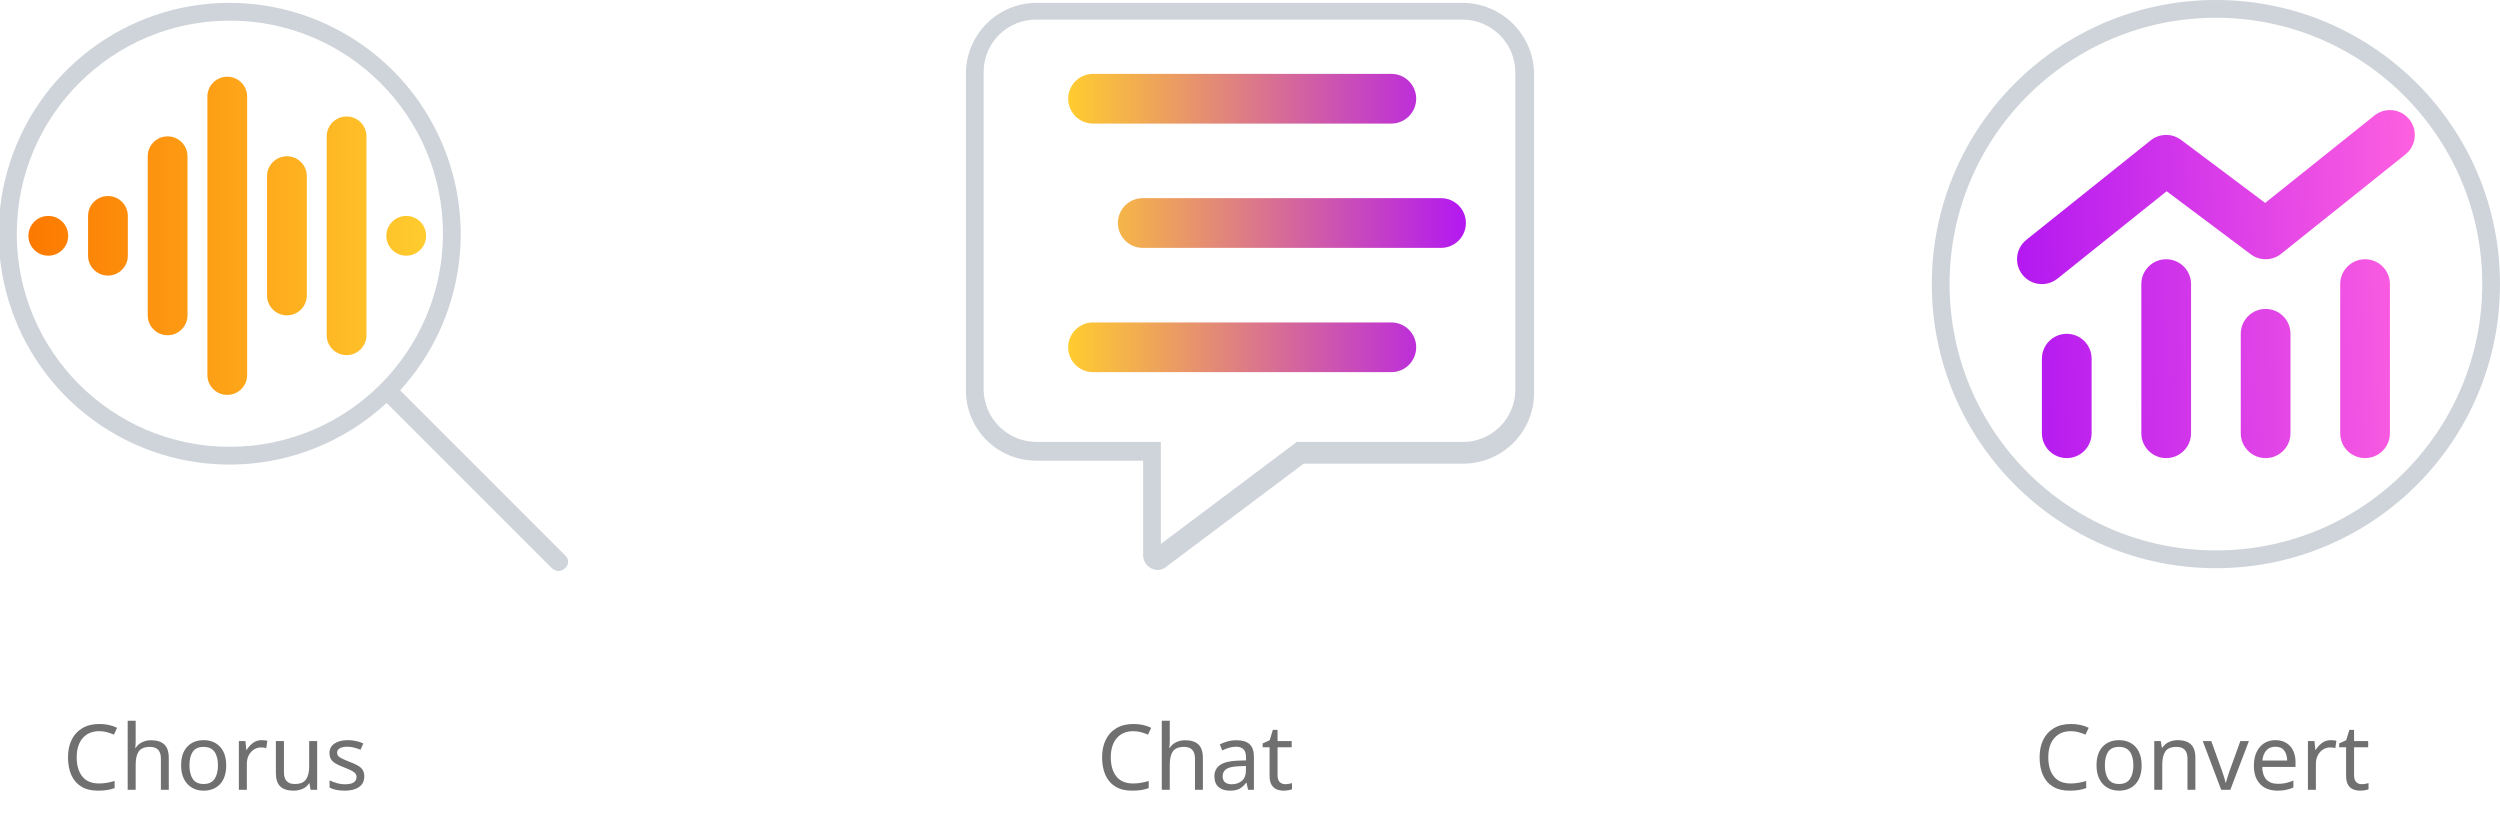
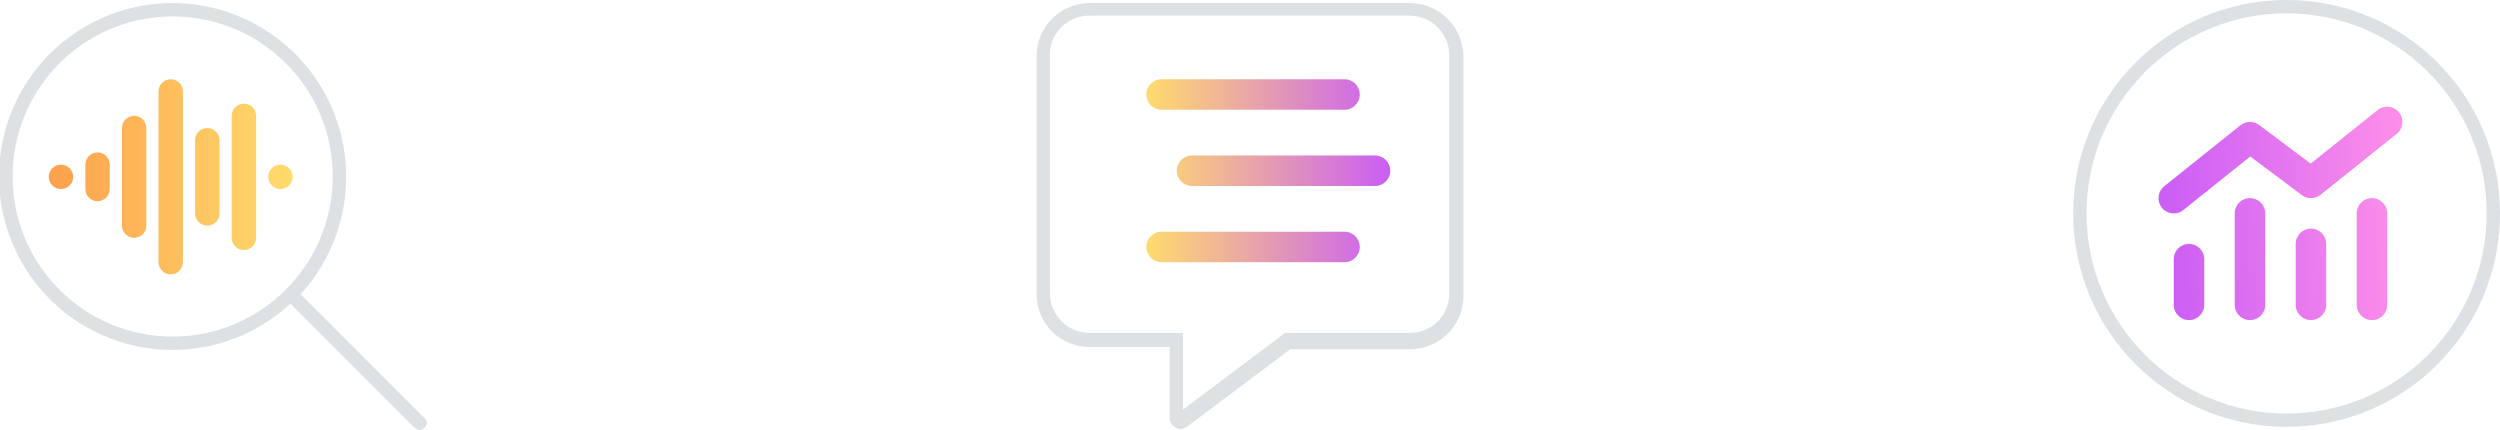
- <svg xmlns="http://www.w3.org/2000/svg" width="440" height="143" viewBox="0 0 440 143">
+ <svg xmlns="http://www.w3.org/2000/svg" width="410" height="70.513" viewBox="0 0 410 70.513">
  <defs>
    <linearGradient id="linear-gradient" y1="0.5" x2="1" y2="0.5" gradientUnits="objectBoundingBox">
      <stop offset="0" stop-color="#fc7900" />
      <stop offset="1" stop-color="#ffcc2f" />
    </linearGradient>
    <linearGradient id="linear-gradient-2" y1="0.5" x2="1" y2="0.5" gradientUnits="objectBoundingBox">
      <stop offset="0" />
      <stop offset="0" stop-color="#090909" />
      <stop offset="0" stop-color="#ffcc2f" />
      <stop offset="1" stop-color="#b318f1" />
    </linearGradient>
    <linearGradient id="linear-gradient-3" y1="0.537" x2="1.031" y2="0.5" gradientUnits="objectBoundingBox">
      <stop offset="0" stop-color="#b318f1" />
      <stop offset="1" stop-color="#ff61df" />
    </linearGradient>
  </defs>
-   <g id="Group_6628" data-name="Group 6628" transform="translate(-740 -342)">
-     <g id="Group_6627" data-name="Group 6627">
-       <g id="Group_6626" data-name="Group 6626" transform="translate(19322 19221.502)">
-         <path id="waveform-lines-solid" d="M38.5,3.5a3.5,3.5,0,0,0-7,0v49a3.5,3.5,0,0,0,7,0Zm21,7a3.5,3.5,0,0,0-7,0v35a3.5,3.5,0,0,0,7,0ZM28,14a3.5,3.5,0,0,0-7,0V42a3.5,3.5,0,0,0,7,0Zm21,3.5a3.5,3.5,0,0,0-7,0v21a3.5,3.5,0,0,0,7,0Zm-31.5,7a3.5,3.5,0,0,0-7,0v7a3.5,3.5,0,0,0,7,0ZM0,28a3.5,3.5,0,1,0,3.5-3.5A3.5,3.5,0,0,0,0,28Zm63,0a3.5,3.5,0,1,0,3.5-3.5A3.5,3.5,0,0,0,63,28Z" transform="translate(-18577 -18866)" fill="url(#linear-gradient)" />
-       </g>
-       <path id="magnifying-glass-thin" d="M99.566,97.34,70.421,68.194A40.72,40.72,0,0,0,40.455,0,40.631,40.631,0,1,0,68.038,70.413L97.183,99.559a2.431,2.431,0,0,0,1.094.457,1.9,1.9,0,0,0,1.1-.458A1.447,1.447,0,0,0,99.566,97.34Zm-59.111-19.2A37.506,37.506,0,1,1,77.961,40.631,37.544,37.544,0,0,1,40.455,78.137Z" transform="translate(740 342.502)" fill="#ced4d9" />
-       <path id="bars-staggered-solid" d="M0,68.375A4.37,4.37,0,0,1,4.375,64h52.5a4.375,4.375,0,0,1,0,8.75H4.375A4.37,4.37,0,0,1,0,68.375ZM8.75,90.25a4.37,4.37,0,0,1,4.375-4.375h52.5a4.375,4.375,0,0,1,0,8.75h-52.5A4.37,4.37,0,0,1,8.75,90.25Zm52.5,21.875a4.37,4.37,0,0,1-4.375,4.375H4.375a4.375,4.375,0,0,1,0-8.75h52.5A4.37,4.37,0,0,1,61.25,112.125Z" transform="translate(928 291)" fill="url(#linear-gradient-2)" />
-       <path id="message-thin" d="M86.438,2.944A9.332,9.332,0,0,1,95.8,12.126V68.1a9.22,9.22,0,0,1-9.358,9.182H57.332L33.411,95.23V77.279H11.577A9.332,9.332,0,0,1,2.219,68.1V12.126a9.22,9.22,0,0,1,9.358-9.182H86.438Zm0-2.944H11.577A12.465,12.465,0,0,0-.9,12.3V68.272a12.352,12.352,0,0,0,12.477,12.3H30.292V96.946a2.646,2.646,0,0,0,2.554,2.87,2.288,2.288,0,0,0,1.355-.453L58.55,81.1H86.623A12.465,12.465,0,0,0,99.1,68.8V12.3A12.64,12.64,0,0,0,86.438,0Z" transform="translate(910.9 342.502)" fill="#ced4d9" />
-       <path id="circle-thin" d="M100,50A50,50,0,1,1,50,0,50,50,0,0,1,100,50ZM50,3.125A46.875,46.875,0,1,0,96.875,50,46.887,46.887,0,0,0,50,3.125Z" transform="translate(1080 342)" fill="#ced4d9" />
-       <path id="chart-mixed-solid_1_" data-name="chart-mixed-solid (1)" d="M68.365,39.8A4.377,4.377,0,0,0,62.9,32.961L43.673,48.342,28.88,37.254a4.372,4.372,0,0,0-5.359.082L1.645,54.836a4.377,4.377,0,0,0,5.469,6.836L26.337,46.291,41.13,57.379a4.372,4.372,0,0,0,5.359-.082ZM21.879,62.63V88.88a4.375,4.375,0,1,0,8.75,0V62.63a4.375,4.375,0,1,0-8.75,0ZM4.379,75.755V88.88a4.375,4.375,0,1,0,8.75,0V75.755a4.375,4.375,0,0,0-8.75,0ZM43.755,67A4.37,4.37,0,0,0,39.38,71.38v17.5a4.375,4.375,0,1,0,8.75,0V71.38A4.37,4.37,0,0,0,43.755,67ZM56.88,62.63V88.88a4.375,4.375,0,1,0,8.75,0V62.63a4.375,4.375,0,1,0-8.75,0Z" transform="translate(1094.996 329.371)" fill="url(#linear-gradient-3)" />
+   <g id="Group_6868" data-name="Group 6868" transform="translate(-740 -342)" opacity="0.7">
+     <g id="Group_6626" data-name="Group 6626" transform="translate(19325 19221)">
+       <path id="waveform-lines-solid" d="M22,2a2,2,0,0,0-4,0V30a2,2,0,0,0,4,0ZM34,6a2,2,0,0,0-4,0V26a2,2,0,0,0,4,0ZM16,8a2,2,0,0,0-4,0V24a2,2,0,0,0,4,0Zm12,2a2,2,0,0,0-4,0V22a2,2,0,0,0,4,0ZM10,14a2,2,0,0,0-4,0v4a2,2,0,0,0,4,0ZM0,16a2,2,0,1,0,2-2A2,2,0,0,0,0,16Zm36,0a2,2,0,1,0,2-2A2,2,0,0,0,36,16Z" transform="translate(-18577 -18866)" fill="url(#linear-gradient)" />
    </g>
-     <text id="Chorus" transform="translate(751 481)" fill="#707070" font-size="16" font-family="WorkSans-Regular, Work Sans">
-       <tspan x="0" y="0">Chorus</tspan>
-     </text>
-     <text id="Chat" transform="translate(933 481)" fill="#707070" font-size="16" font-family="WorkSans-Regular, Work Sans">
-       <tspan x="0" y="0">Chat</tspan>
-     </text>
-     <text id="Convert" transform="translate(1098 481)" fill="#707070" font-size="16" font-family="WorkSans-Regular, Work Sans">
-       <tspan x="0" y="0">Convert</tspan>
-     </text>
+     <path id="magnifying-glass-thin" d="M69.7,68.138l-20.4-20.4A28.5,28.5,0,0,0,28.319,0,28.442,28.442,0,1,0,47.627,49.289l20.4,20.4a1.7,1.7,0,0,0,.766.32,1.326,1.326,0,0,0,.773-.321A1.013,1.013,0,0,0,69.7,68.138ZM28.319,54.7A26.254,26.254,0,1,1,54.573,28.442,26.281,26.281,0,0,1,28.319,54.7Z" transform="translate(740 342.502)" fill="#ced4d9" />
+     <path id="bars-staggered-solid" d="M0,66.5A2.5,2.5,0,0,1,2.5,64h30a2.5,2.5,0,0,1,0,5H2.5A2.5,2.5,0,0,1,0,66.5ZM5,79a2.5,2.5,0,0,1,2.5-2.5h30a2.5,2.5,0,0,1,0,5H7.5A2.5,2.5,0,0,1,5,79ZM35,91.5A2.5,2.5,0,0,1,32.5,94H2.5a2.5,2.5,0,0,1,0-5h30A2.5,2.5,0,0,1,35,91.5Z" transform="translate(928 291)" fill="url(#linear-gradient-2)" />
+     <path id="message-thin" d="M60.237,2.061a6.533,6.533,0,0,1,6.55,6.428V47.668a6.454,6.454,0,0,1-6.55,6.428H39.862L23.118,66.661V54.1H7.834a6.533,6.533,0,0,1-6.55-6.428V8.488a6.454,6.454,0,0,1,6.55-6.428h52.4Zm0-2.061H7.834A8.726,8.726,0,0,0-.9,8.611V47.79A8.646,8.646,0,0,0,7.834,56.4h13.1v11.46a1.852,1.852,0,0,0,1.788,2.009,1.6,1.6,0,0,0,.948-.317L40.715,56.769H60.366A8.726,8.726,0,0,0,69.1,48.158V8.611A8.848,8.848,0,0,0,60.237,0Z" transform="translate(910.9 342.502)" fill="#ced4d9" />
+     <path id="circle-thin" d="M70,35A35,35,0,1,1,35,0,35,35,0,0,1,70,35ZM35,2.188A32.813,32.813,0,1,0,67.813,35,32.821,32.821,0,0,0,35,2.188Z" transform="translate(1080 342)" fill="#ced4d9" />
+     <path id="chart-mixed-solid_1_" data-name="chart-mixed-solid (1)" d="M39.067,36.457a2.5,2.5,0,0,0-3.125-3.906L24.958,41.34,16.5,35a2.5,2.5,0,0,0-3.063.047l-12.5,10a2.5,2.5,0,1,0,3.125,3.906l10.985-8.789L23.5,46.5a2.5,2.5,0,0,0,3.063-.047ZM12.5,49.5v15a2.5,2.5,0,1,0,5,0v-15a2.5,2.5,0,1,0-5,0ZM2.5,57v7.5a2.5,2.5,0,1,0,5,0V57a2.5,2.5,0,0,0-5,0ZM25,52a2.5,2.5,0,0,0-2.5,2.5v10a2.5,2.5,0,1,0,5,0v-10A2.5,2.5,0,0,0,25,52Zm7.5-2.5v15a2.5,2.5,0,1,0,5,0v-15a2.5,2.5,0,1,0-5,0Z" transform="translate(1093.996 327.496)" fill="url(#linear-gradient-3)" />
  </g>
</svg>
